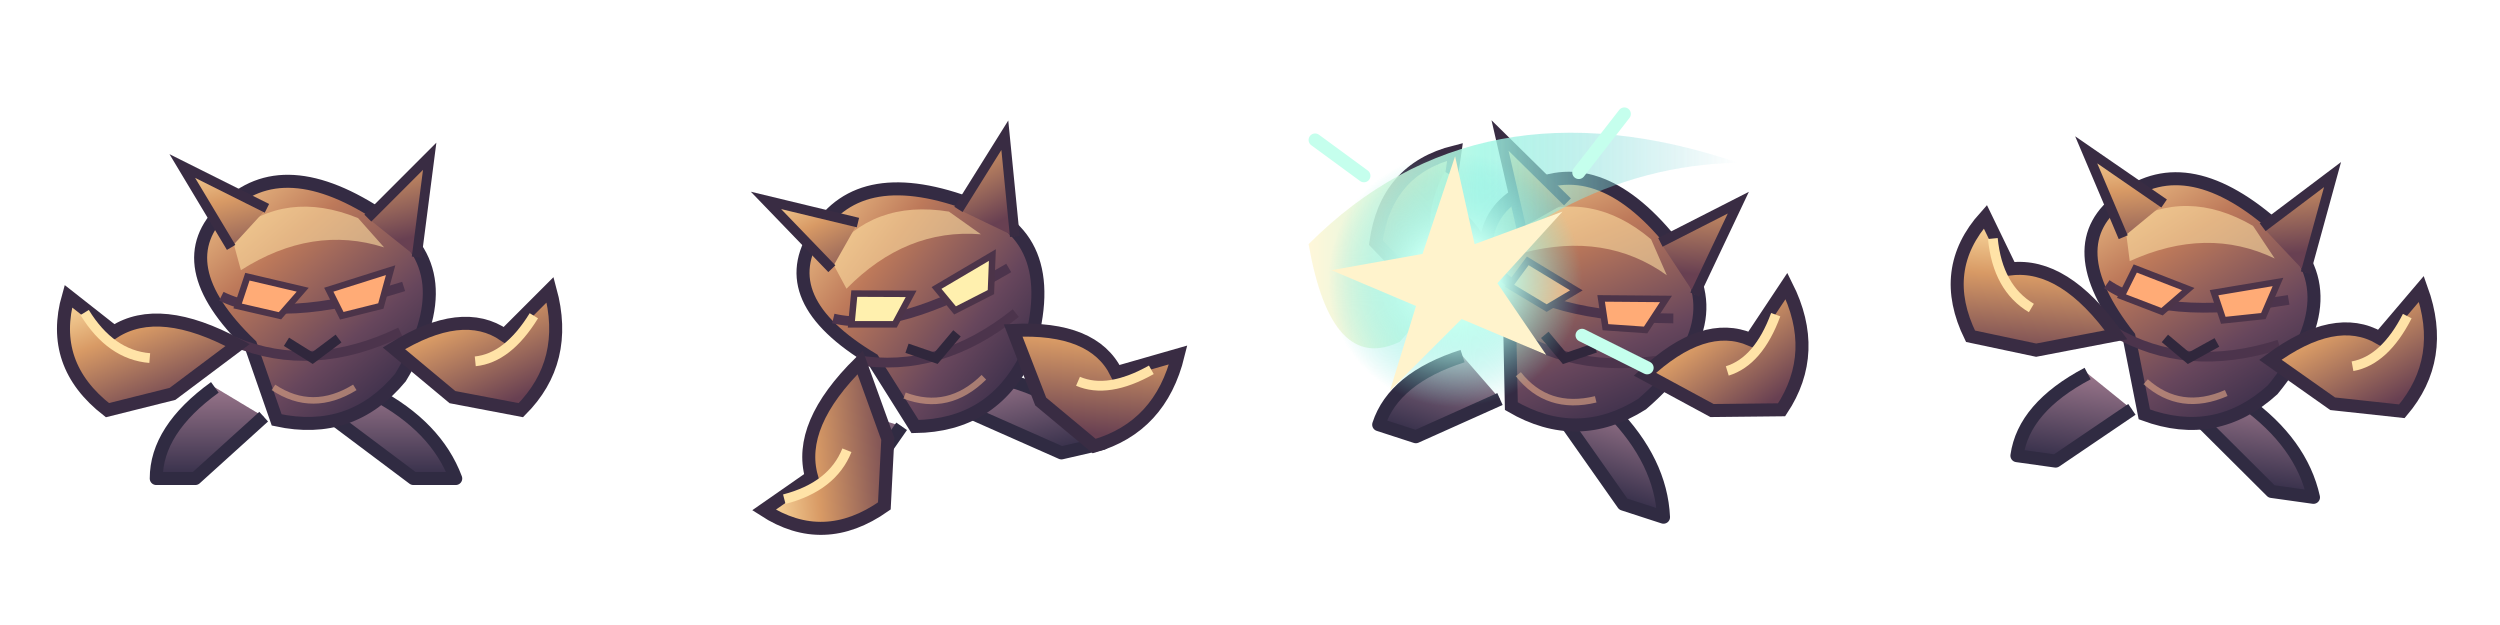
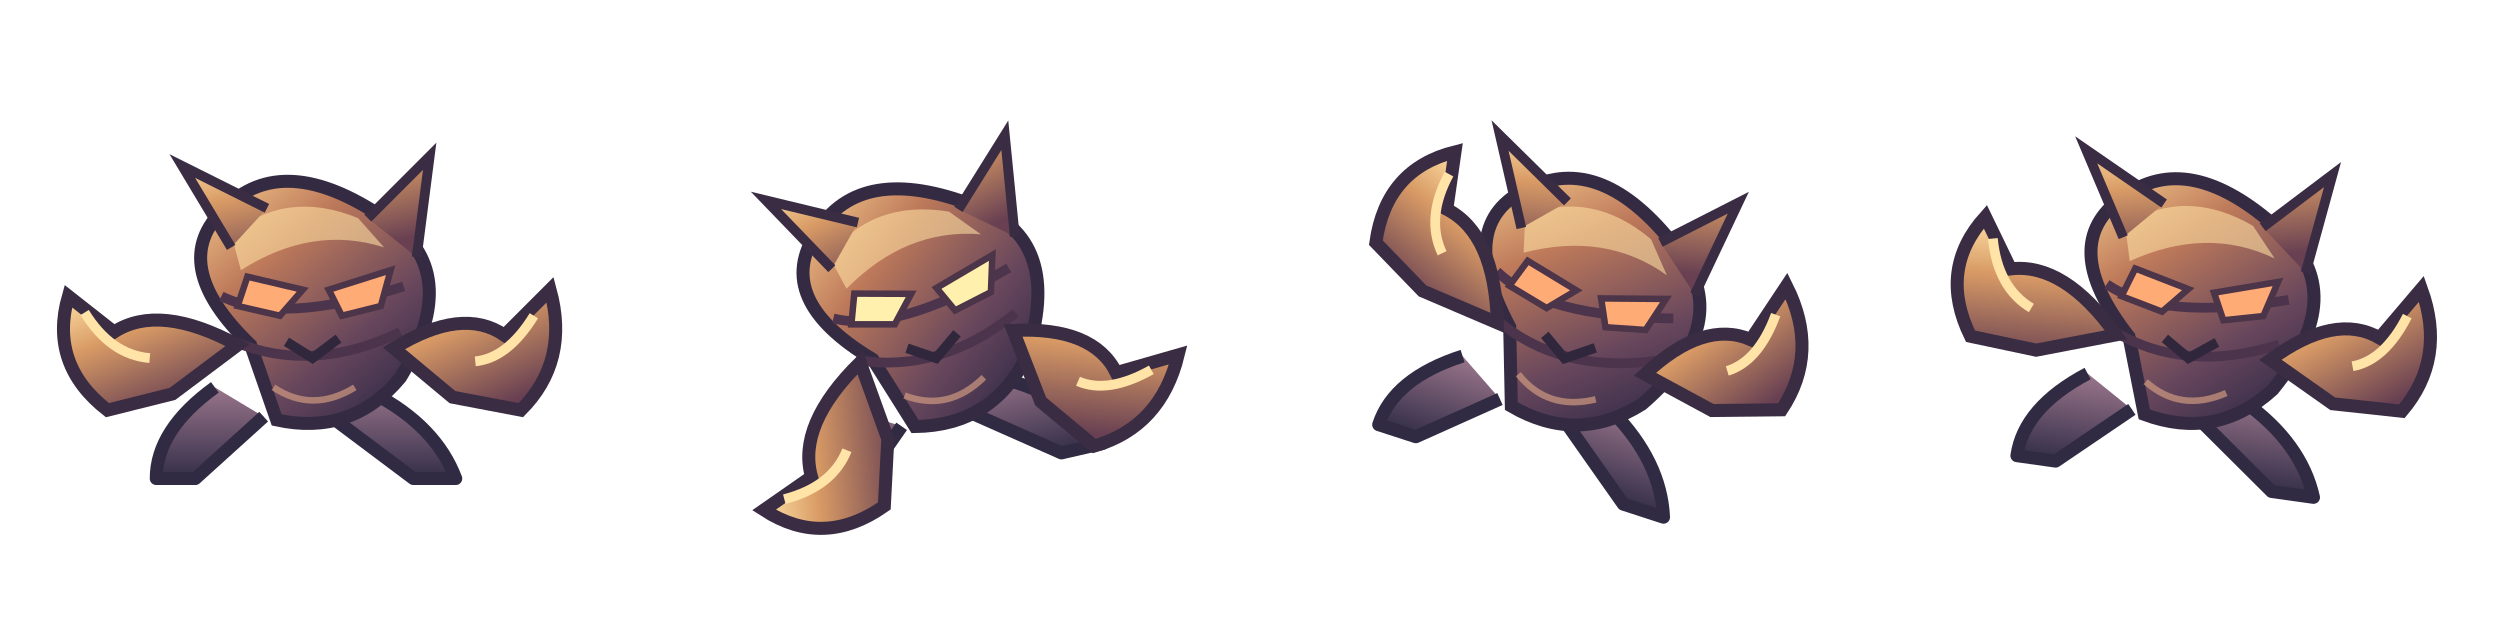
<svg xmlns="http://www.w3.org/2000/svg" width="768" height="192" viewBox="0 0 768 192">
  <defs>
    <linearGradient id="shell" x2=".8" y2="1">
      <stop stop-color="#f8ce8e" />
      <stop offset=".34" stop-color="#bd795a" />
      <stop offset=".72" stop-color="#67465c" />
      <stop offset="1" stop-color="#332b48" />
    </linearGradient>
    <linearGradient id="claw" x2=".6" y2="1">
      <stop stop-color="#ffe2a6" />
      <stop offset=".4" stop-color="#d89a65" />
      <stop offset="1" stop-color="#684052" />
    </linearGradient>
    <linearGradient id="belly" x2="0" y2="1">
      <stop stop-color="#99758a" />
      <stop offset="1" stop-color="#342e49" />
    </linearGradient>
    <linearGradient id="blade">
      <stop stop-color="#fff6d3" />
      <stop offset=".4" stop-color="#a2f8e5" />
      <stop offset="1" stop-color="#66c4ce" stop-opacity="0" />
    </linearGradient>
    <radialGradient id="spark">
      <stop stop-color="#fff8d2" />
      <stop offset=".35" stop-color="#c4fff0" />
      <stop offset="1" stop-color="#76e4db" stop-opacity="0" />
    </radialGradient>
  </defs>
  <g transform="translate(0 0)">
    <g transform="translate(96 112) rotate(0)">
      <path d="M-30 7 Q-48 20 -48 35 L-36 35 -15 16 M19 9 Q38 19 44 35 L31 35 7 17" fill="url(#belly)" stroke="#302b42" stroke-width="4" stroke-linejoin="round" />
      <path d="M-19 -6 Q-45 -31 -27 -48 Q-9 -66 22 -45 Q47 -29 27 4 Q12 22 -11 17Z" fill="url(#shell)" stroke="#342b43" stroke-width="4" />
      <path d="M-25 -40 Q-8 -54 14 -45 L22 -36 Q0 -43 -22 -29Z" fill="#ffe0a2" opacity=".58" />
      <path d="M-28 -21 Q-10 -12 28 -24 M-24 -7 Q0 3 27 -10" fill="none" stroke="#4c344c" stroke-width="3" />
      <path d="M-25 -36 L-40 -61 -14 -48 M17 -45 L36 -64 32 -33" fill="url(#claw)" stroke="#392c43" stroke-width="3" />
      <path d="M-20 -27 L-3 -23 -10 -15 -23 -18Z M5 -23 L24 -29 21 -18 9 -15Z" fill="#ffab76" stroke="#4c3449" stroke-width="2" />
      <path d="M-8 -7 L0 -2 8 -8" fill="none" stroke="#30273c" stroke-width="3" />
      <g transform="translate(-23 -6) rotate(0)">
        <path d="M0 0 Q-24 -13 -38 -4 L-52 -15 Q-58 6 -40 20 L-20 15Z" fill="url(#claw)" stroke="#392c43" stroke-width="4" />
        <path d="M-47 -10 Q-39 3 -27 4" stroke="#ffe3a7" stroke-width="3" fill="none" />
      </g>
      <g transform="translate(25 -5) rotate(0)">
        <path d="M0 0 Q21 -13 34 -4 L48 -18 Q54 4 39 19 L18 15Z" fill="url(#claw)" stroke="#392c43" stroke-width="4" />
        <path d="M43 -10 Q35 3 25 4" stroke="#ffe3a7" stroke-width="3" fill="none" />
      </g>
      <path d="M-12 7 Q0 15 13 7" fill="none" stroke="#d7a083" stroke-width="2" opacity=".65" />
    </g>
  </g>
  <g transform="translate(192 0)">
    <g transform="translate(96 112) rotate(-13)">
      <path d="M-30 7 Q-48 20 -48 35 L-36 35 -15 16 M19 9 Q38 19 44 35 L31 35 7 17" fill="url(#belly)" stroke="#302b42" stroke-width="4" stroke-linejoin="round" />
      <path d="M-19 -6 Q-45 -31 -27 -48 Q-9 -66 22 -45 Q47 -29 27 4 Q12 22 -11 17Z" fill="url(#shell)" stroke="#342b43" stroke-width="4" />
      <path d="M-25 -40 Q-8 -54 14 -45 L22 -36 Q0 -43 -22 -29Z" fill="#ffe0a2" opacity=".58" />
      <path d="M-28 -21 Q-10 -12 28 -24 M-24 -7 Q0 3 27 -10" fill="none" stroke="#4c344c" stroke-width="3" />
      <path d="M-25 -36 L-40 -61 -14 -48 M17 -45 L36 -64 32 -33" fill="url(#claw)" stroke="#392c43" stroke-width="3" />
      <path d="M-20 -27 L-3 -23 -10 -15 -23 -18Z M5 -23 L24 -29 21 -18 9 -15Z" fill="#fff0ae" stroke="#4c3449" stroke-width="2" />
      <path d="M-8 -7 L0 -2 8 -8" fill="none" stroke="#30273c" stroke-width="3" />
      <g transform="translate(-23 -6) rotate(-60)">
        <path d="M0 0 Q-24 -13 -38 -4 L-52 -15 Q-58 6 -40 20 L-20 15Z" fill="url(#claw)" stroke="#392c43" stroke-width="4" />
        <path d="M-47 -10 Q-39 3 -27 4" stroke="#ffe3a7" stroke-width="3" fill="none" />
      </g>
      <g transform="translate(25 -5) rotate(42)">
        <path d="M0 0 Q21 -13 34 -4 L48 -18 Q54 4 39 19 L18 15Z" fill="url(#claw)" stroke="#392c43" stroke-width="4" />
        <path d="M43 -10 Q35 3 25 4" stroke="#ffe3a7" stroke-width="3" fill="none" />
      </g>
      <path d="M-12 7 Q0 15 13 7" fill="none" stroke="#d7a083" stroke-width="2" opacity=".65" />
    </g>
  </g>
  <g transform="translate(384 0)">
    <g transform="translate(96 112) rotate(18)">
      <path d="M-30 7 Q-48 20 -48 35 L-36 35 -15 16 M19 9 Q38 19 44 35 L31 35 7 17" fill="url(#belly)" stroke="#302b42" stroke-width="4" stroke-linejoin="round" />
      <path d="M-19 -6 Q-45 -31 -27 -48 Q-9 -66 22 -45 Q47 -29 27 4 Q12 22 -11 17Z" fill="url(#shell)" stroke="#342b43" stroke-width="4" />
      <path d="M-25 -40 Q-8 -54 14 -45 L22 -36 Q0 -43 -22 -29Z" fill="#ffe0a2" opacity=".58" />
      <path d="M-28 -21 Q-10 -12 28 -24 M-24 -7 Q0 3 27 -10" fill="none" stroke="#4c344c" stroke-width="3" />
      <path d="M-25 -36 L-40 -61 -14 -48 M17 -45 L36 -64 32 -33" fill="url(#claw)" stroke="#392c43" stroke-width="3" />
      <path d="M-20 -27 L-3 -23 -10 -15 -23 -18Z M5 -23 L24 -29 21 -18 9 -15Z" fill="#ffab76" stroke="#4c3449" stroke-width="2" />
      <path d="M-8 -7 L0 -2 8 -8" fill="none" stroke="#30273c" stroke-width="3" />
      <g transform="translate(-23 -6) rotate(42)">
        <path d="M0 0 Q-24 -13 -38 -4 L-52 -15 Q-58 6 -40 20 L-20 15Z" fill="url(#claw)" stroke="#392c43" stroke-width="4" />
        <path d="M-47 -10 Q-39 3 -27 4" stroke="#ffe3a7" stroke-width="3" fill="none" />
      </g>
      <g transform="translate(25 -5) rotate(-29.4)">
        <path d="M0 0 Q21 -13 34 -4 L48 -18 Q54 4 39 19 L18 15Z" fill="url(#claw)" stroke="#392c43" stroke-width="4" />
        <path d="M43 -10 Q35 3 25 4" stroke="#ffe3a7" stroke-width="3" fill="none" />
      </g>
      <path d="M-12 7 Q0 15 13 7" fill="none" stroke="#d7a083" stroke-width="2" opacity=".65" />
    </g>
-     <path d="M18 75 Q70 23 150 50 Q93 51 46 105 Q25 115 18 75Z" fill="url(#blade)" opacity=".85" />
-     <circle cx="63" cy="86" r="39" fill="url(#spark)" />
-     <path d="M63 48 L69 75 96 65 76 87 91 109 65 98 43 120 51 94 25 83 53 78Z" fill="#fff3cc" />
-     <path d="M35 54 L20 43 M101 53 L115 35 M102 103 L122 113" stroke="#c5ffed" stroke-width="4" stroke-linecap="round" />
  </g>
  <g transform="translate(576 0)">
    <g transform="translate(96 112) rotate(8)">
      <path d="M-30 7 Q-48 20 -48 35 L-36 35 -15 16 M19 9 Q38 19 44 35 L31 35 7 17" fill="url(#belly)" stroke="#302b42" stroke-width="4" stroke-linejoin="round" />
      <path d="M-19 -6 Q-45 -31 -27 -48 Q-9 -66 22 -45 Q47 -29 27 4 Q12 22 -11 17Z" fill="url(#shell)" stroke="#342b43" stroke-width="4" />
      <path d="M-25 -40 Q-8 -54 14 -45 L22 -36 Q0 -43 -22 -29Z" fill="#ffe0a2" opacity=".58" />
      <path d="M-28 -21 Q-10 -12 28 -24 M-24 -7 Q0 3 27 -10" fill="none" stroke="#4c344c" stroke-width="3" />
      <path d="M-25 -36 L-40 -61 -14 -48 M17 -45 L36 -64 32 -33" fill="url(#claw)" stroke="#392c43" stroke-width="3" />
      <path d="M-20 -27 L-3 -23 -10 -15 -23 -18Z M5 -23 L24 -29 21 -18 9 -15Z" fill="#ffab76" stroke="#4c3449" stroke-width="2" />
      <path d="M-8 -7 L0 -2 8 -8" fill="none" stroke="#30273c" stroke-width="3" />
      <g transform="translate(-23 -6) rotate(18)">
        <path d="M0 0 Q-24 -13 -38 -4 L-52 -15 Q-58 6 -40 20 L-20 15Z" fill="url(#claw)" stroke="#392c43" stroke-width="4" />
        <path d="M-47 -10 Q-39 3 -27 4" stroke="#ffe3a7" stroke-width="3" fill="none" />
      </g>
      <g transform="translate(25 -5) rotate(-12.6)">
        <path d="M0 0 Q21 -13 34 -4 L48 -18 Q54 4 39 19 L18 15Z" fill="url(#claw)" stroke="#392c43" stroke-width="4" />
        <path d="M43 -10 Q35 3 25 4" stroke="#ffe3a7" stroke-width="3" fill="none" />
      </g>
      <path d="M-12 7 Q0 15 13 7" fill="none" stroke="#d7a083" stroke-width="2" opacity=".65" />
    </g>
  </g>
</svg>
